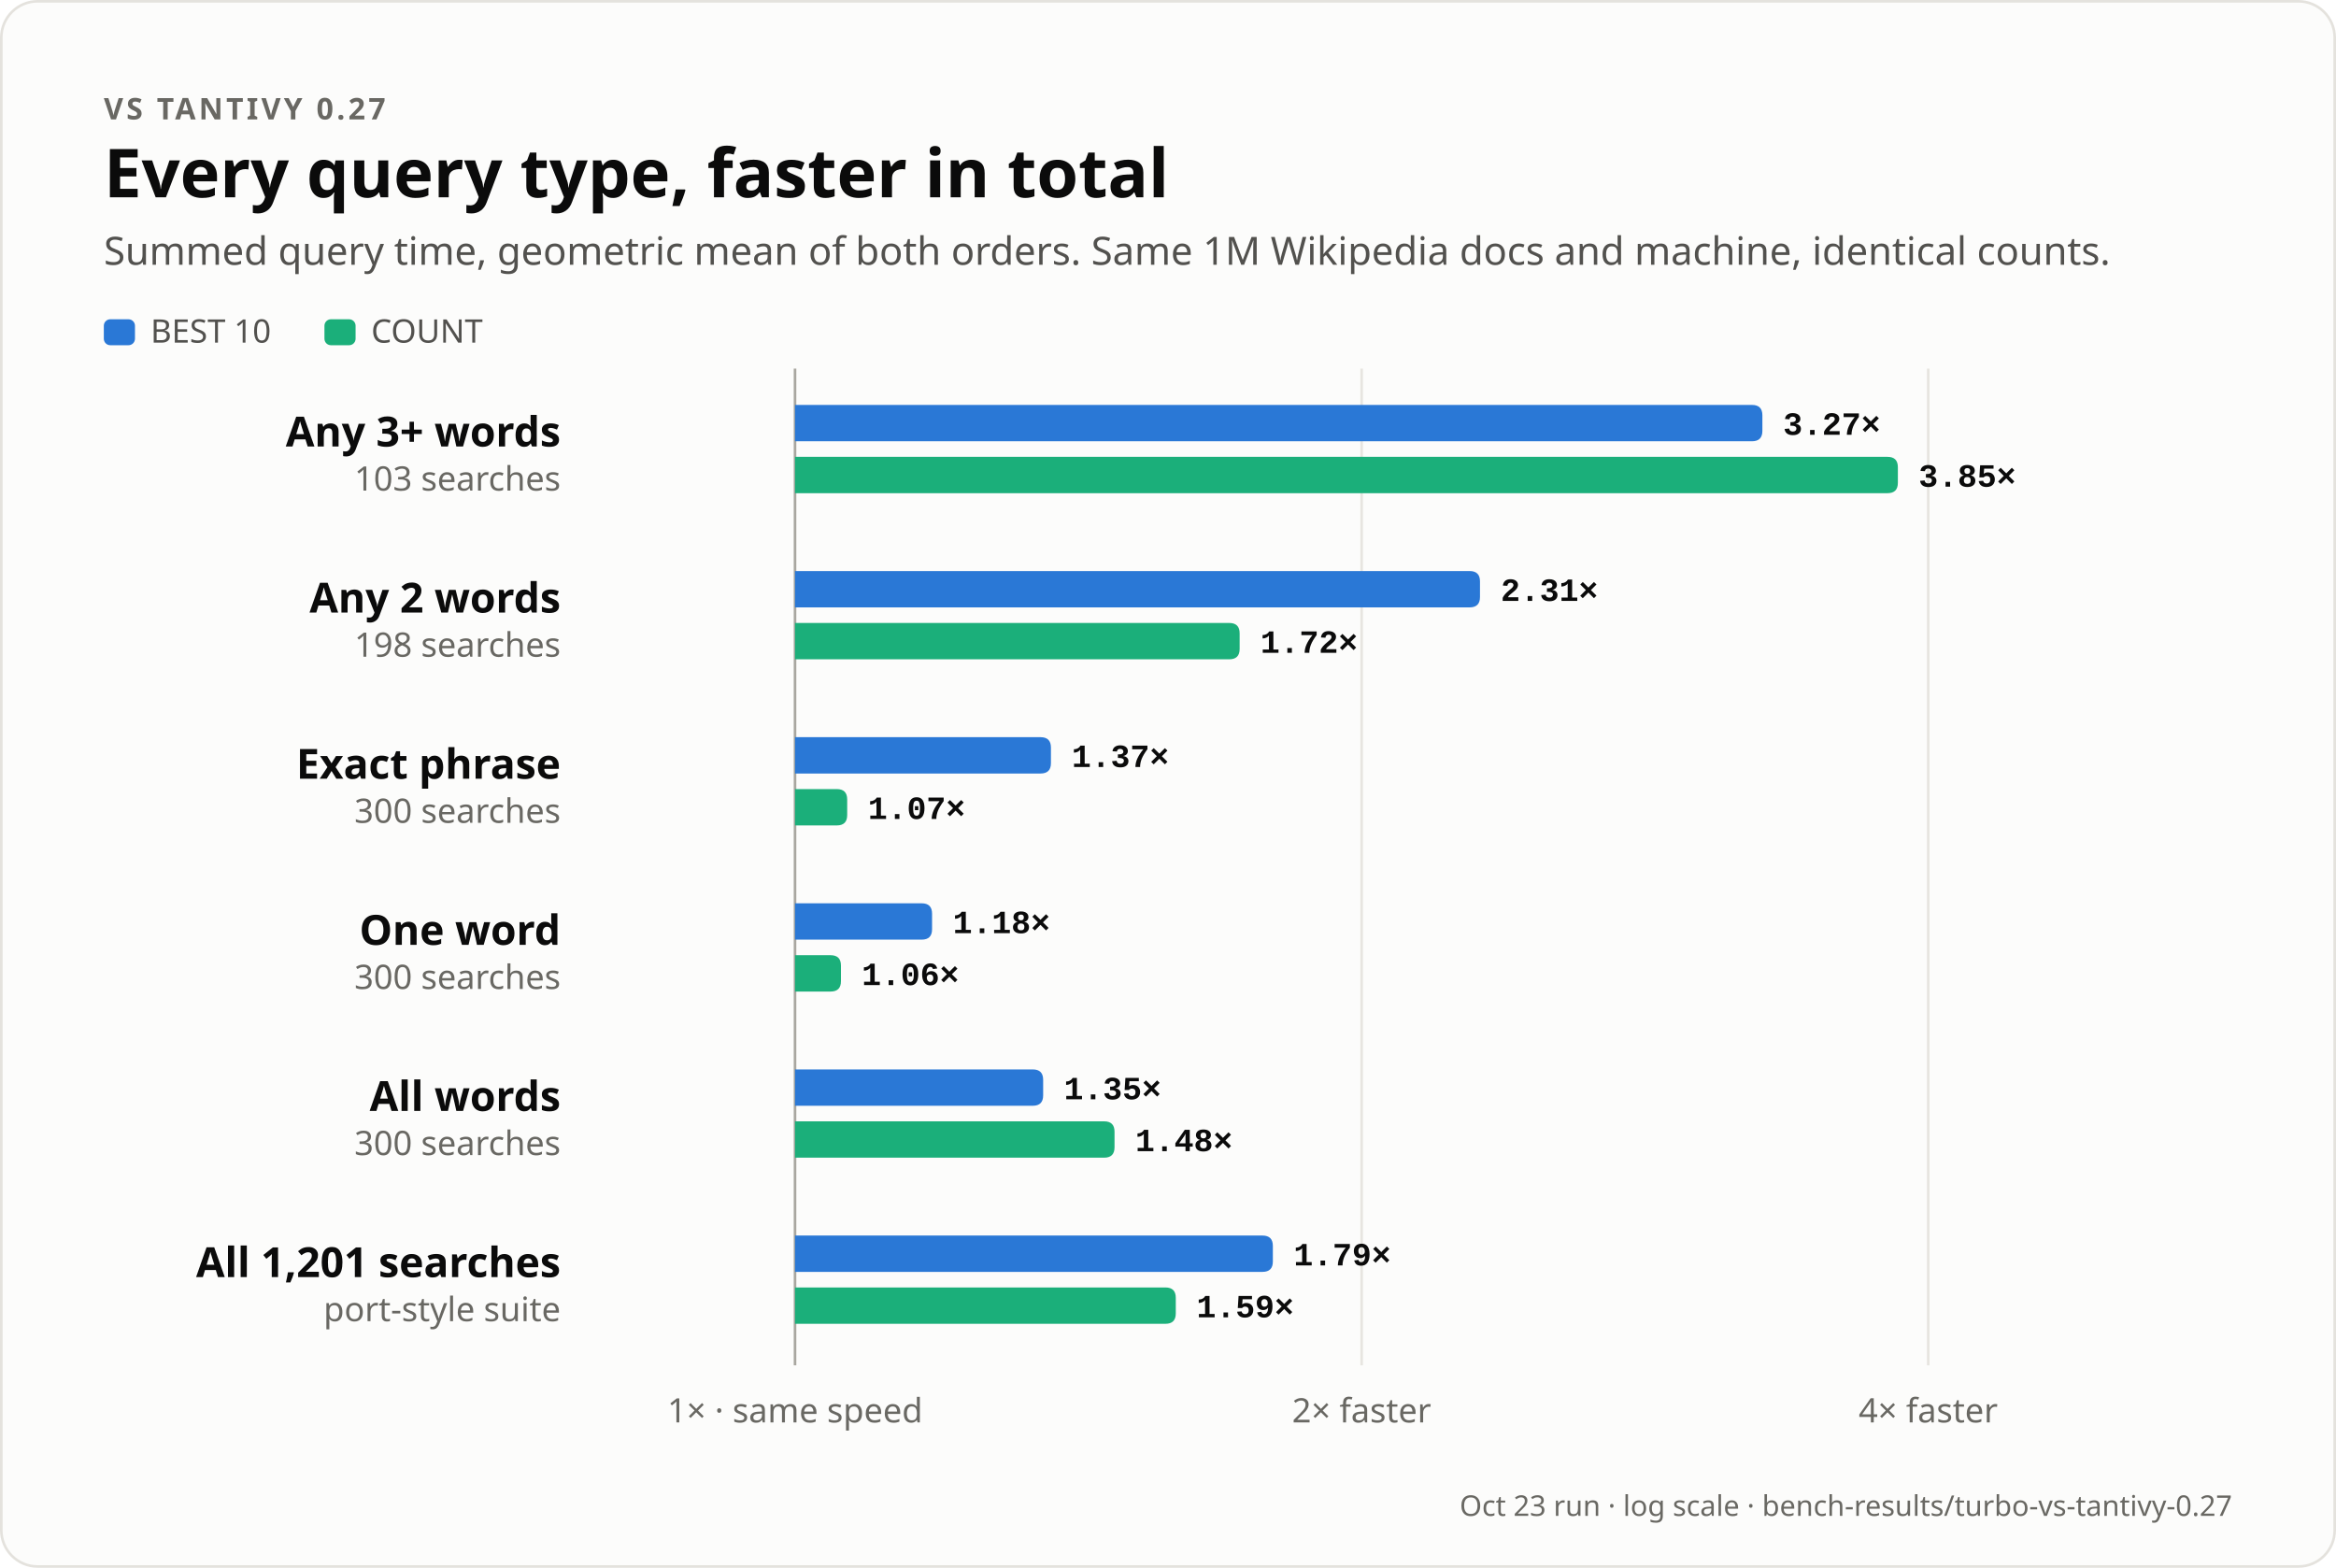
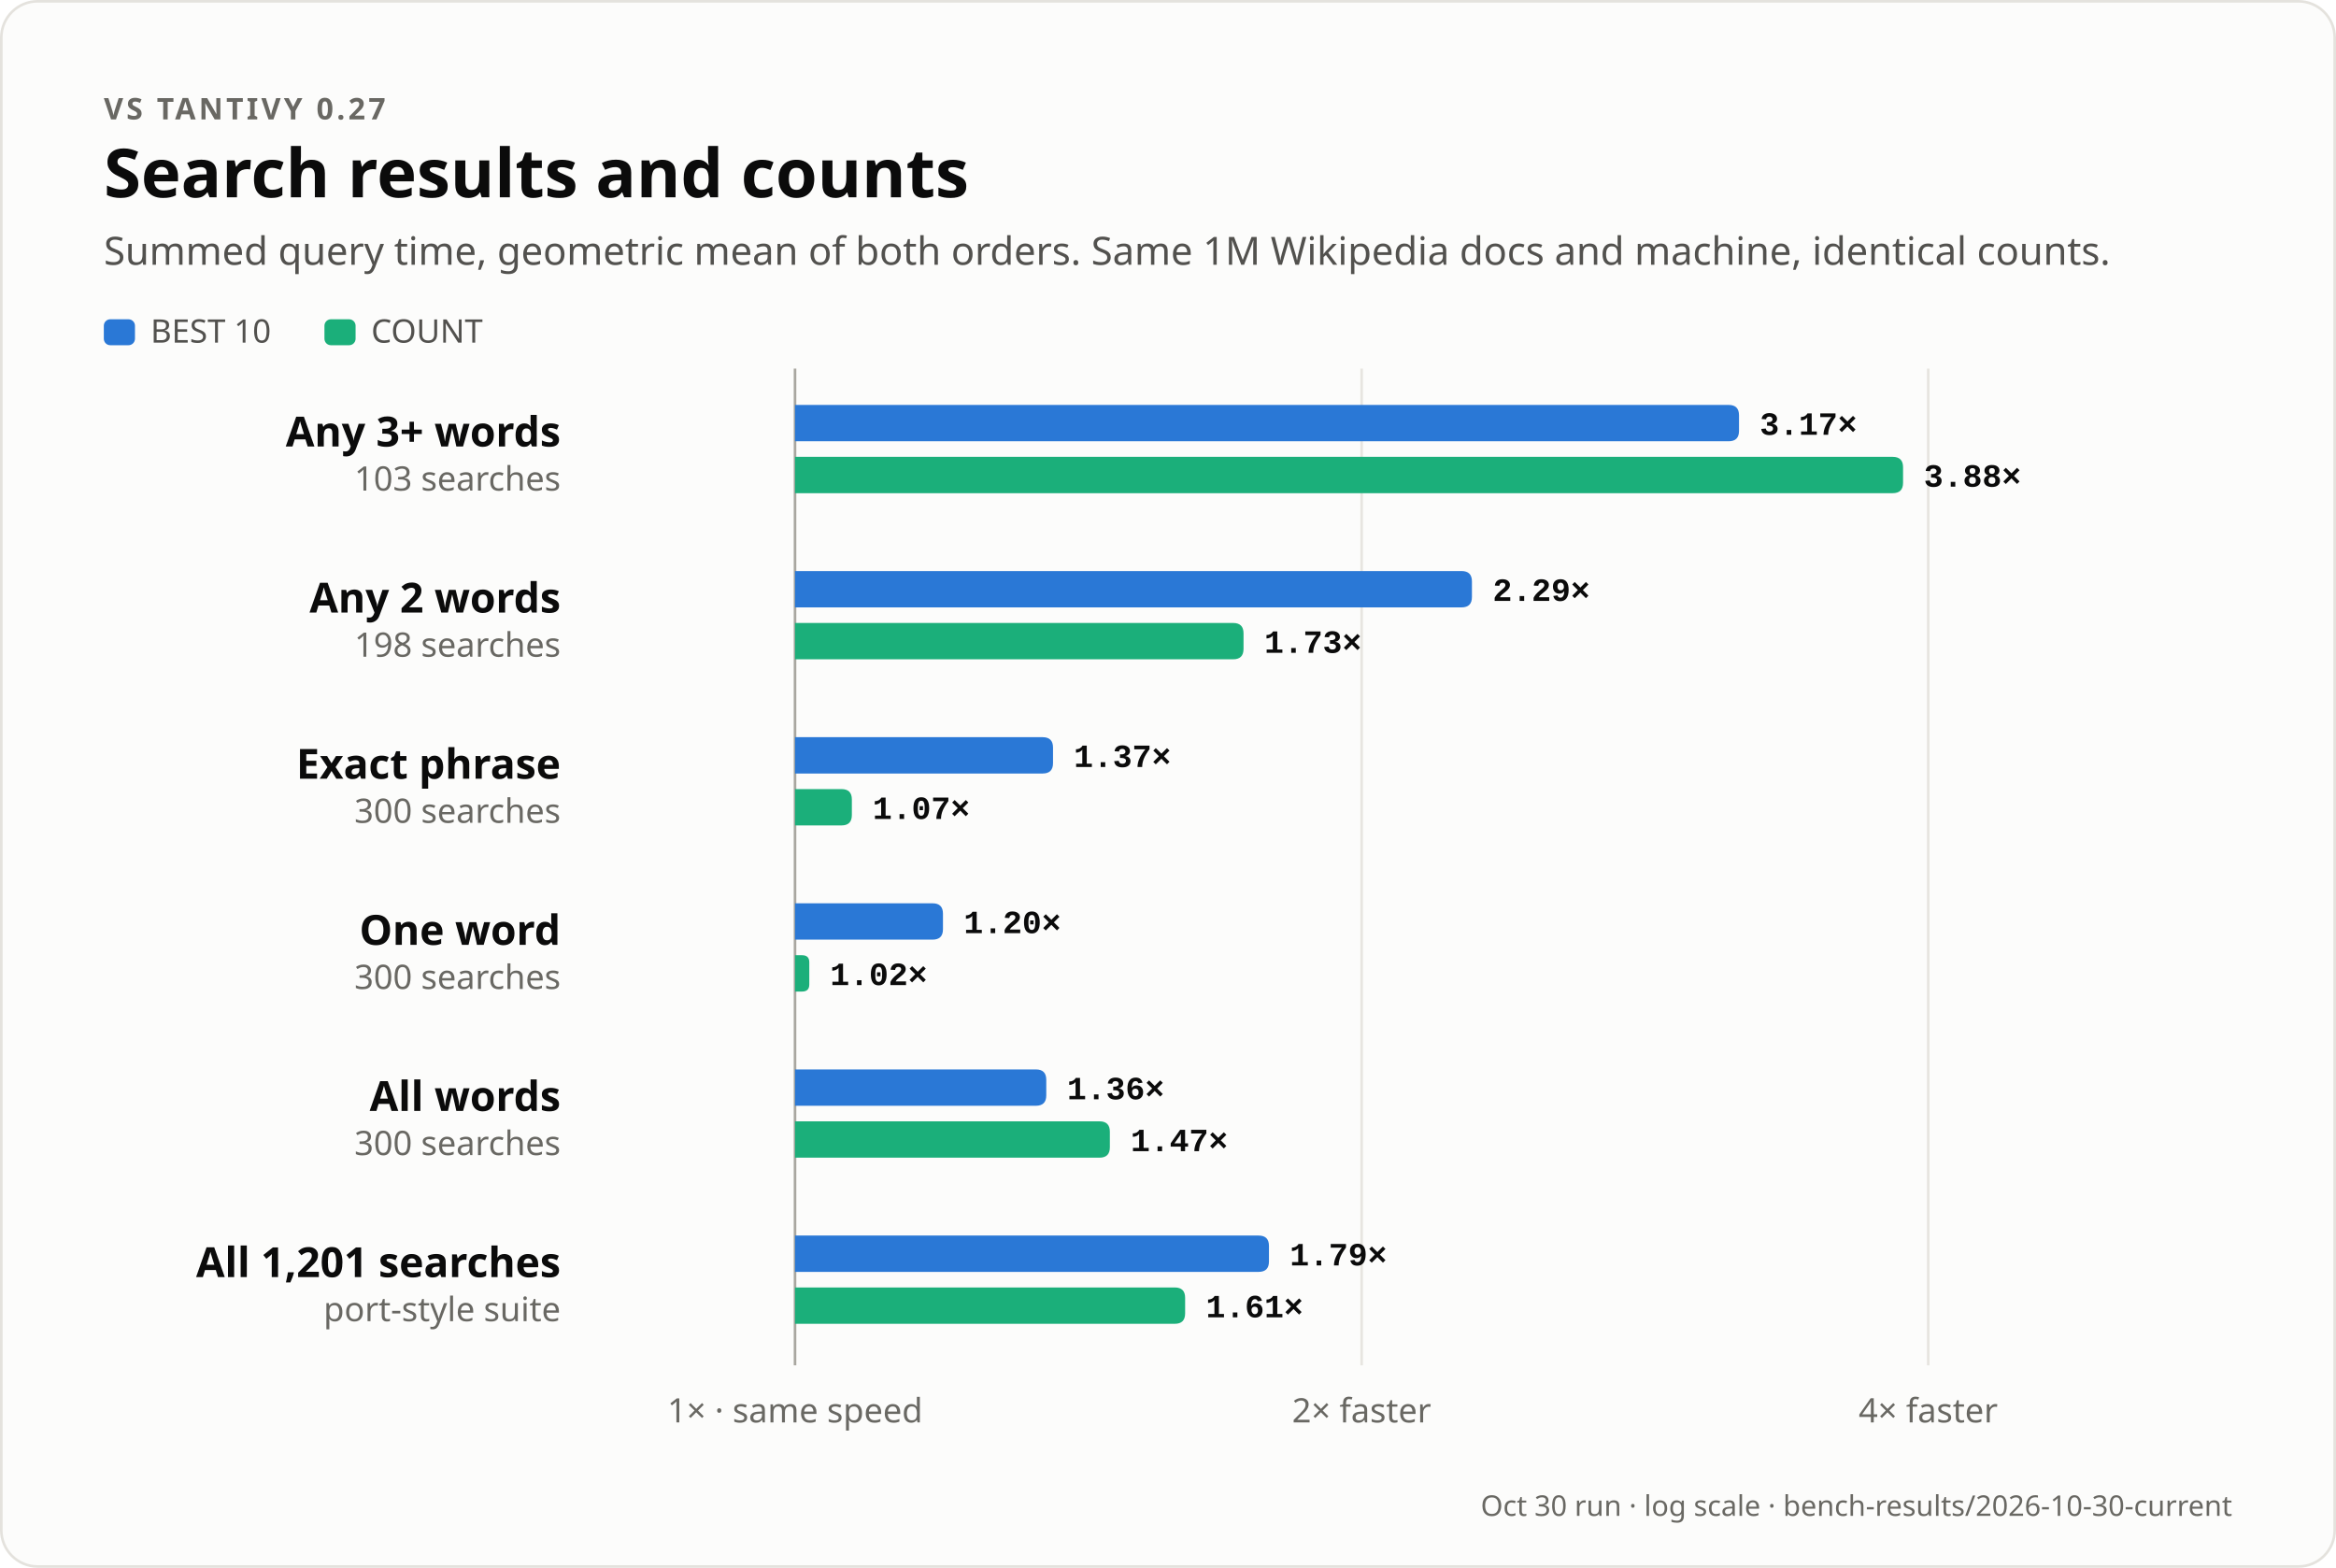
<svg xmlns="http://www.w3.org/2000/svg" width="900" height="604" viewBox="0 0 900 604" role="img" aria-labelledby="chart-title chart-description">
  <rect x="0.5" y="0.5" width="899" height="603" rx="14" fill="#fcfcfb" stroke="#e4e2dd" />
  <text x="40.0" y="46.0" font-size="11.5" font-weight="600" fill="#696863" text-anchor="start" letter-spacing="1.2" font-family="-apple-system, BlinkMacSystemFont, 'Segoe UI', 'Noto Sans', Helvetica, Arial, sans-serif">VS TANTIVY 0.27</text>
-   <text x="40.0" y="76.0" font-size="26" font-weight="700" fill="#0b0b0b" text-anchor="start" font-family="-apple-system, BlinkMacSystemFont, 'Segoe UI', 'Noto Sans', Helvetica, Arial, sans-serif">Every query type, faster in total</text>
+   <text x="40.0" y="76.0" font-size="26" font-weight="700" fill="#0b0b0b" text-anchor="start" font-family="-apple-system, BlinkMacSystemFont, 'Segoe UI', 'Noto Sans', Helvetica, Arial, sans-serif">Search results and counts</text>
  <text x="40.0" y="102.0" font-size="15" font-weight="400" fill="#52514e" text-anchor="start" font-family="-apple-system, BlinkMacSystemFont, 'Segoe UI', 'Noto Sans', Helvetica, Arial, sans-serif">Summed query time, geometric mean of both orders. Same 1M Wikipedia docs and machine, identical counts.</text>
  <rect x="40" y="123" width="12" height="10" rx="2.5" fill="#2a78d6" />
  <text x="58.0" y="132.0" font-size="12.5" font-weight="400" fill="#52514e" text-anchor="start" font-family="-apple-system, BlinkMacSystemFont, 'Segoe UI', 'Noto Sans', Helvetica, Arial, sans-serif">BEST 10</text>
  <rect x="125.0" y="123" width="12" height="10" rx="2.5" fill="#1baf7a" />
  <text x="143.0" y="132.0" font-size="12.5" font-weight="400" fill="#52514e" text-anchor="start" font-family="-apple-system, BlinkMacSystemFont, 'Segoe UI', 'Noto Sans', Helvetica, Arial, sans-serif">COUNT</text>
  <line x1="306.3" y1="142" x2="306.3" y2="526.0" stroke="#a9a7a0" stroke-width="1" />
  <text x="306.3" y="548.0" font-size="13" font-weight="400" fill="#696863" text-anchor="middle" font-family="-apple-system, BlinkMacSystemFont, 'Segoe UI', 'Noto Sans', Helvetica, Arial, sans-serif">1× · same speed</text>
  <line x1="524.6" y1="142" x2="524.6" y2="526.0" stroke="#e7e5e0" stroke-width="1" />
  <text x="524.6" y="548.0" font-size="13" font-weight="400" fill="#696863" text-anchor="middle" font-family="-apple-system, BlinkMacSystemFont, 'Segoe UI', 'Noto Sans', Helvetica, Arial, sans-serif">2× faster</text>
  <line x1="742.9" y1="142" x2="742.9" y2="526.0" stroke="#e7e5e0" stroke-width="1" />
  <text x="742.9" y="548.0" font-size="13" font-weight="400" fill="#696863" text-anchor="middle" font-family="-apple-system, BlinkMacSystemFont, 'Segoe UI', 'Noto Sans', Helvetica, Arial, sans-serif">4× faster</text>
  <text x="216.0" y="172.0" font-size="16" font-weight="600" fill="#0b0b0b" text-anchor="end" font-family="-apple-system, BlinkMacSystemFont, 'Segoe UI', 'Noto Sans', Helvetica, Arial, sans-serif">Any 3+ words</text>
  <text x="216.0" y="189.0" font-size="13" font-weight="400" fill="#696863" text-anchor="end" font-family="-apple-system, BlinkMacSystemFont, 'Segoe UI', 'Noto Sans', Helvetica, Arial, sans-serif">103 searches</text>
-   <path d="M306.3,156.0 H675.0 Q679.0,156.0 679.0,160.0 V166.0 Q679.0,170.0 675.0,170.0 H306.3 Z" fill="#2a78d6" />
-   <text x="687.0" y="167.5" font-size="12.5" font-weight="600" fill="#0b0b0b" text-anchor="start" font-family="ui-monospace, SFMono-Regular, 'SF Mono', Menlo, Consolas, 'Liberation Mono', monospace">3.27×</text>
-   <path d="M306.3,176.0 H727.2 Q731.2,176.0 731.2,180.0 V186.0 Q731.2,190.0 727.2,190.0 H306.3 Z" fill="#1baf7a" />
-   <text x="739.2" y="187.5" font-size="12.5" font-weight="600" fill="#0b0b0b" text-anchor="start" font-family="ui-monospace, SFMono-Regular, 'SF Mono', Menlo, Consolas, 'Liberation Mono', monospace">3.85×</text>
+   <path d="M306.3,156.0 H666.0 Q670.0,156.0 670.0,160.0 V166.0 Q670.0,170.0 666.0,170.0 H306.3 Z" fill="#2a78d6" />
+   <text x="678.0" y="167.5" font-size="12.5" font-weight="600" fill="#0b0b0b" text-anchor="start" font-family="ui-monospace, SFMono-Regular, 'SF Mono', Menlo, Consolas, 'Liberation Mono', monospace">3.17×</text>
+   <path d="M306.3,176.0 H729.2 Q733.2,176.0 733.2,180.0 V186.0 Q733.2,190.0 729.2,190.0 H306.3 Z" fill="#1baf7a" />
+   <text x="741.2" y="187.5" font-size="12.5" font-weight="600" fill="#0b0b0b" text-anchor="start" font-family="ui-monospace, SFMono-Regular, 'SF Mono', Menlo, Consolas, 'Liberation Mono', monospace">3.88×</text>
  <text x="216.0" y="236.0" font-size="16" font-weight="600" fill="#0b0b0b" text-anchor="end" font-family="-apple-system, BlinkMacSystemFont, 'Segoe UI', 'Noto Sans', Helvetica, Arial, sans-serif">Any 2 words</text>
  <text x="216.0" y="253.0" font-size="13" font-weight="400" fill="#696863" text-anchor="end" font-family="-apple-system, BlinkMacSystemFont, 'Segoe UI', 'Noto Sans', Helvetica, Arial, sans-serif">198 searches</text>
-   <path d="M306.3,220.0 H566.2 Q570.2,220.0 570.2,224.0 V230.0 Q570.2,234.0 566.2,234.0 H306.3 Z" fill="#2a78d6" />
-   <text x="578.2" y="231.5" font-size="12.5" font-weight="600" fill="#0b0b0b" text-anchor="start" font-family="ui-monospace, SFMono-Regular, 'SF Mono', Menlo, Consolas, 'Liberation Mono', monospace">2.31×</text>
-   <path d="M306.3,240.0 H473.6 Q477.6,240.0 477.6,244.0 V250.0 Q477.6,254.0 473.6,254.0 H306.3 Z" fill="#1baf7a" />
-   <text x="485.6" y="251.5" font-size="12.5" font-weight="600" fill="#0b0b0b" text-anchor="start" font-family="ui-monospace, SFMono-Regular, 'SF Mono', Menlo, Consolas, 'Liberation Mono', monospace">1.72×</text>
+   <path d="M306.3,220.0 H563.1 Q567.1,220.0 567.1,224.0 V230.0 Q567.1,234.0 563.1,234.0 H306.3 Z" fill="#2a78d6" />
+   <text x="575.1" y="231.5" font-size="12.5" font-weight="600" fill="#0b0b0b" text-anchor="start" font-family="ui-monospace, SFMono-Regular, 'SF Mono', Menlo, Consolas, 'Liberation Mono', monospace">2.29×</text>
+   <path d="M306.3,240.0 H475.1 Q479.1,240.0 479.1,244.0 V250.0 Q479.1,254.0 475.1,254.0 H306.3 Z" fill="#1baf7a" />
+   <text x="487.1" y="251.5" font-size="12.5" font-weight="600" fill="#0b0b0b" text-anchor="start" font-family="ui-monospace, SFMono-Regular, 'SF Mono', Menlo, Consolas, 'Liberation Mono', monospace">1.73×</text>
  <text x="216.0" y="300.0" font-size="16" font-weight="600" fill="#0b0b0b" text-anchor="end" font-family="-apple-system, BlinkMacSystemFont, 'Segoe UI', 'Noto Sans', Helvetica, Arial, sans-serif">Exact phrase</text>
  <text x="216.0" y="317.0" font-size="13" font-weight="400" fill="#696863" text-anchor="end" font-family="-apple-system, BlinkMacSystemFont, 'Segoe UI', 'Noto Sans', Helvetica, Arial, sans-serif">300 searches</text>
-   <path d="M306.3,284.0 H400.9 Q404.9,284.0 404.9,288.0 V294.0 Q404.9,298.0 400.9,298.0 H306.3 Z" fill="#2a78d6" />
-   <text x="412.9" y="295.5" font-size="12.5" font-weight="600" fill="#0b0b0b" text-anchor="start" font-family="ui-monospace, SFMono-Regular, 'SF Mono', Menlo, Consolas, 'Liberation Mono', monospace">1.37×</text>
-   <path d="M306.3,304.0 H322.4 Q326.4,304.0 326.4,308.0 V314.0 Q326.4,318.0 322.4,318.0 H306.3 Z" fill="#1baf7a" />
-   <text x="334.4" y="315.5" font-size="12.5" font-weight="600" fill="#0b0b0b" text-anchor="start" font-family="ui-monospace, SFMono-Regular, 'SF Mono', Menlo, Consolas, 'Liberation Mono', monospace">1.07×</text>
+   <path d="M306.3,284.0 H401.7 Q405.7,284.0 405.7,288.0 V294.0 Q405.7,298.0 401.7,298.0 H306.3 Z" fill="#2a78d6" />
+   <text x="413.7" y="295.5" font-size="12.5" font-weight="600" fill="#0b0b0b" text-anchor="start" font-family="ui-monospace, SFMono-Regular, 'SF Mono', Menlo, Consolas, 'Liberation Mono', monospace">1.37×</text>
+   <path d="M306.3,304.0 H324.2 Q328.2,304.0 328.2,308.0 V314.0 Q328.2,318.0 324.2,318.0 H306.3 Z" fill="#1baf7a" />
+   <text x="336.2" y="315.5" font-size="12.5" font-weight="600" fill="#0b0b0b" text-anchor="start" font-family="ui-monospace, SFMono-Regular, 'SF Mono', Menlo, Consolas, 'Liberation Mono', monospace">1.07×</text>
  <text x="216.0" y="364.0" font-size="16" font-weight="600" fill="#0b0b0b" text-anchor="end" font-family="-apple-system, BlinkMacSystemFont, 'Segoe UI', 'Noto Sans', Helvetica, Arial, sans-serif">One word</text>
  <text x="216.0" y="381.0" font-size="13" font-weight="400" fill="#696863" text-anchor="end" font-family="-apple-system, BlinkMacSystemFont, 'Segoe UI', 'Noto Sans', Helvetica, Arial, sans-serif">300 searches</text>
-   <path d="M306.3,348.0 H355.1 Q359.1,348.0 359.1,352.0 V358.0 Q359.1,362.0 355.1,362.0 H306.3 Z" fill="#2a78d6" />
-   <text x="367.1" y="359.5" font-size="12.5" font-weight="600" fill="#0b0b0b" text-anchor="start" font-family="ui-monospace, SFMono-Regular, 'SF Mono', Menlo, Consolas, 'Liberation Mono', monospace">1.18×</text>
-   <path d="M306.3,368.0 H320.0 Q324.0,368.0 324.0,372.0 V378.0 Q324.0,382.0 320.0,382.0 H306.3 Z" fill="#1baf7a" />
-   <text x="332.0" y="379.5" font-size="12.5" font-weight="600" fill="#0b0b0b" text-anchor="start" font-family="ui-monospace, SFMono-Regular, 'SF Mono', Menlo, Consolas, 'Liberation Mono', monospace">1.06×</text>
+   <path d="M306.3,348.0 H359.3 Q363.3,348.0 363.3,352.0 V358.0 Q363.3,362.0 359.3,362.0 H306.3 Z" fill="#2a78d6" />
+   <text x="371.3" y="359.5" font-size="12.5" font-weight="600" fill="#0b0b0b" text-anchor="start" font-family="ui-monospace, SFMono-Regular, 'SF Mono', Menlo, Consolas, 'Liberation Mono', monospace">1.20×</text>
+   <path d="M306.3,368.0 H309.0 Q311.8,368.0 311.8,370.7 V379.3 Q311.8,382.0 309.0,382.0 H306.3 Z" fill="#1baf7a" />
+   <text x="319.8" y="379.5" font-size="12.5" font-weight="600" fill="#0b0b0b" text-anchor="start" font-family="ui-monospace, SFMono-Regular, 'SF Mono', Menlo, Consolas, 'Liberation Mono', monospace">1.02×</text>
  <text x="216.0" y="428.0" font-size="16" font-weight="600" fill="#0b0b0b" text-anchor="end" font-family="-apple-system, BlinkMacSystemFont, 'Segoe UI', 'Noto Sans', Helvetica, Arial, sans-serif">All words</text>
  <text x="216.0" y="445.0" font-size="13" font-weight="400" fill="#696863" text-anchor="end" font-family="-apple-system, BlinkMacSystemFont, 'Segoe UI', 'Noto Sans', Helvetica, Arial, sans-serif">300 searches</text>
-   <path d="M306.3,412.0 H397.9 Q401.9,412.0 401.9,416.0 V422.0 Q401.9,426.0 397.9,426.0 H306.3 Z" fill="#2a78d6" />
-   <text x="409.9" y="423.5" font-size="12.5" font-weight="600" fill="#0b0b0b" text-anchor="start" font-family="ui-monospace, SFMono-Regular, 'SF Mono', Menlo, Consolas, 'Liberation Mono', monospace">1.35×</text>
-   <path d="M306.3,432.0 H425.4 Q429.4,432.0 429.4,436.0 V442.0 Q429.4,446.0 425.4,446.0 H306.3 Z" fill="#1baf7a" />
-   <text x="437.4" y="443.5" font-size="12.5" font-weight="600" fill="#0b0b0b" text-anchor="start" font-family="ui-monospace, SFMono-Regular, 'SF Mono', Menlo, Consolas, 'Liberation Mono', monospace">1.48×</text>
+   <path d="M306.3,412.0 H399.1 Q403.1,412.0 403.1,416.0 V422.0 Q403.1,426.0 399.1,426.0 H306.3 Z" fill="#2a78d6" />
+   <text x="411.1" y="423.5" font-size="12.5" font-weight="600" fill="#0b0b0b" text-anchor="start" font-family="ui-monospace, SFMono-Regular, 'SF Mono', Menlo, Consolas, 'Liberation Mono', monospace">1.36×</text>
+   <path d="M306.3,432.0 H423.6 Q427.6,432.0 427.6,436.0 V442.0 Q427.6,446.0 423.6,446.0 H306.3 Z" fill="#1baf7a" />
+   <text x="435.6" y="443.5" font-size="12.5" font-weight="600" fill="#0b0b0b" text-anchor="start" font-family="ui-monospace, SFMono-Regular, 'SF Mono', Menlo, Consolas, 'Liberation Mono', monospace">1.47×</text>
  <text x="216.0" y="492.0" font-size="16" font-weight="600" fill="#0b0b0b" text-anchor="end" font-family="-apple-system, BlinkMacSystemFont, 'Segoe UI', 'Noto Sans', Helvetica, Arial, sans-serif">All 1,201 searches</text>
  <text x="216.0" y="509.0" font-size="13" font-weight="400" fill="#696863" text-anchor="end" font-family="-apple-system, BlinkMacSystemFont, 'Segoe UI', 'Noto Sans', Helvetica, Arial, sans-serif">port-style suite</text>
-   <path d="M306.3,476.0 H486.4 Q490.4,476.0 490.4,480.0 V486.0 Q490.4,490.0 486.4,490.0 H306.3 Z" fill="#2a78d6" />
-   <text x="498.4" y="487.5" font-size="12.5" font-weight="600" fill="#0b0b0b" text-anchor="start" font-family="ui-monospace, SFMono-Regular, 'SF Mono', Menlo, Consolas, 'Liberation Mono', monospace">1.79×</text>
-   <path d="M306.3,496.0 H449.0 Q453.0,496.0 453.0,500.0 V506.0 Q453.0,510.0 449.0,510.0 H306.3 Z" fill="#1baf7a" />
-   <text x="461.0" y="507.5" font-size="12.5" font-weight="600" fill="#0b0b0b" text-anchor="start" font-family="ui-monospace, SFMono-Regular, 'SF Mono', Menlo, Consolas, 'Liberation Mono', monospace">1.59×</text>
-   <text x="860.0" y="584.0" font-size="11" font-weight="400" fill="#696863" text-anchor="end" font-family="-apple-system, BlinkMacSystemFont, 'Segoe UI', 'Noto Sans', Helvetica, Arial, sans-serif">Oct 23 run · log scale · bench-results/turbo-vs-tantivy-0.27</text>
+   <path d="M306.3,476.0 H484.9 Q488.9,476.0 488.9,480.0 V486.0 Q488.9,490.0 484.9,490.0 H306.3 Z" fill="#2a78d6" />
+   <text x="496.9" y="487.5" font-size="12.5" font-weight="600" fill="#0b0b0b" text-anchor="start" font-family="ui-monospace, SFMono-Regular, 'SF Mono', Menlo, Consolas, 'Liberation Mono', monospace">1.79×</text>
+   <path d="M306.3,496.0 H452.6 Q456.6,496.0 456.6,500.0 V506.0 Q456.6,510.0 452.6,510.0 H306.3 Z" fill="#1baf7a" />
+   <text x="464.6" y="507.5" font-size="12.5" font-weight="600" fill="#0b0b0b" text-anchor="start" font-family="ui-monospace, SFMono-Regular, 'SF Mono', Menlo, Consolas, 'Liberation Mono', monospace">1.61×</text>
+   <text x="860.0" y="584.0" font-size="11" font-weight="400" fill="#696863" text-anchor="end" font-family="-apple-system, BlinkMacSystemFont, 'Segoe UI', 'Noto Sans', Helvetica, Arial, sans-serif">Oct 30 run · log scale · bench-results/2026-10-30-current</text>
</svg>
